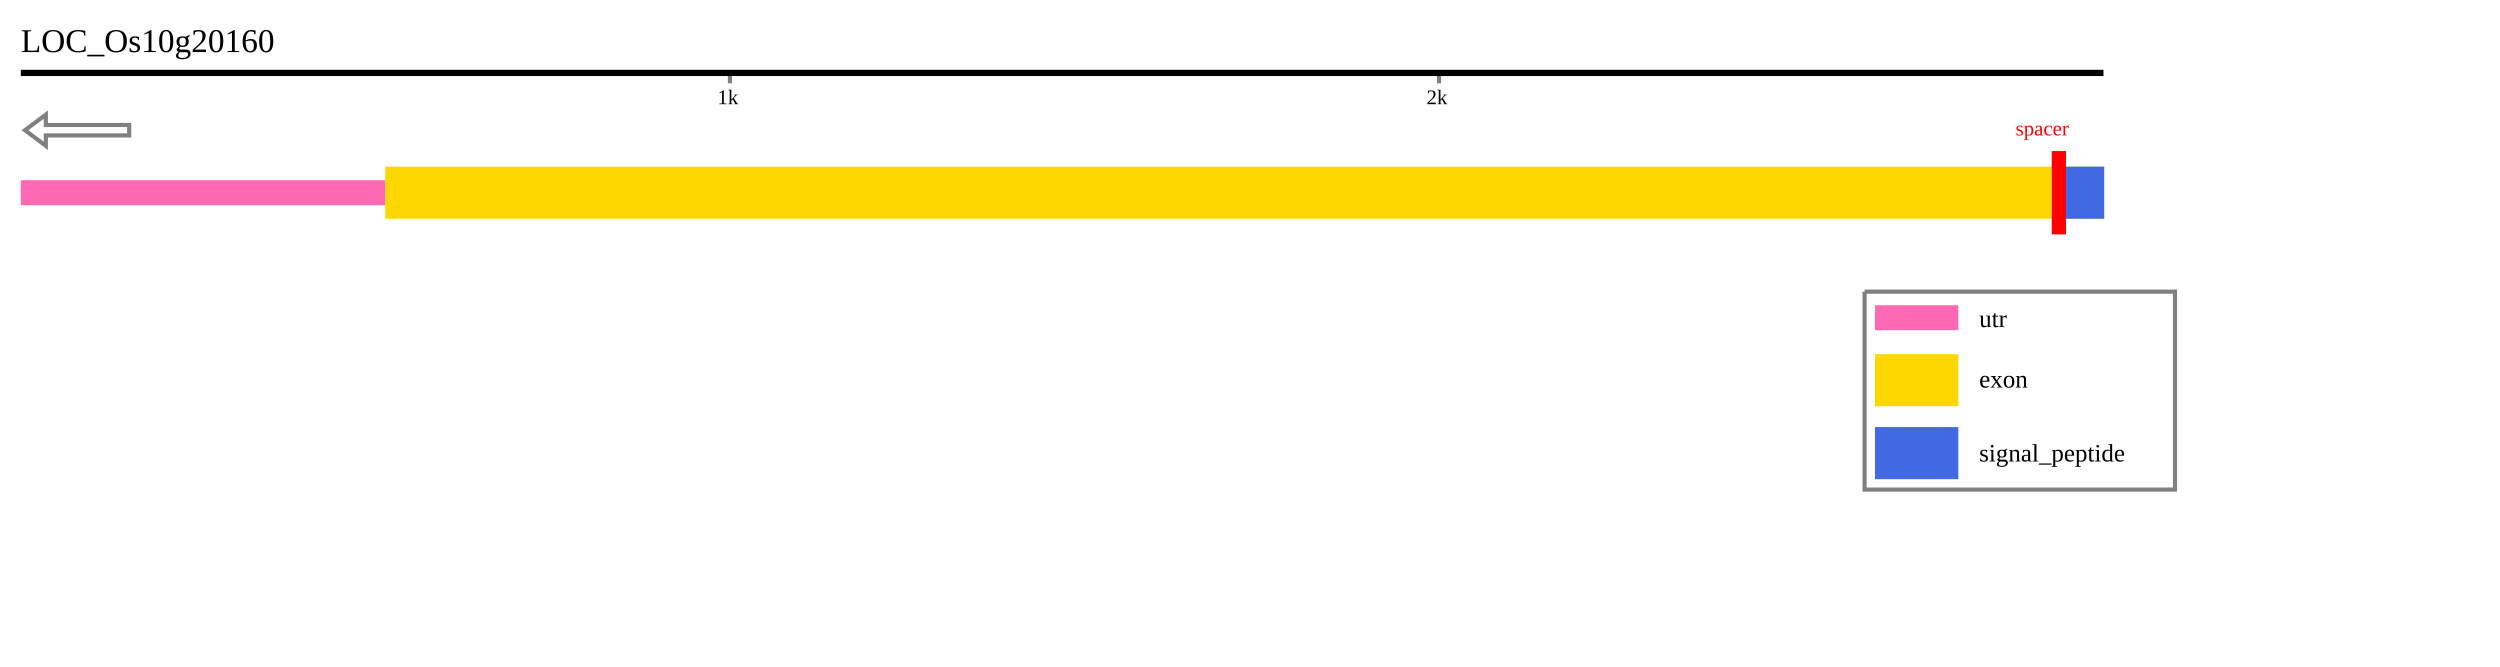
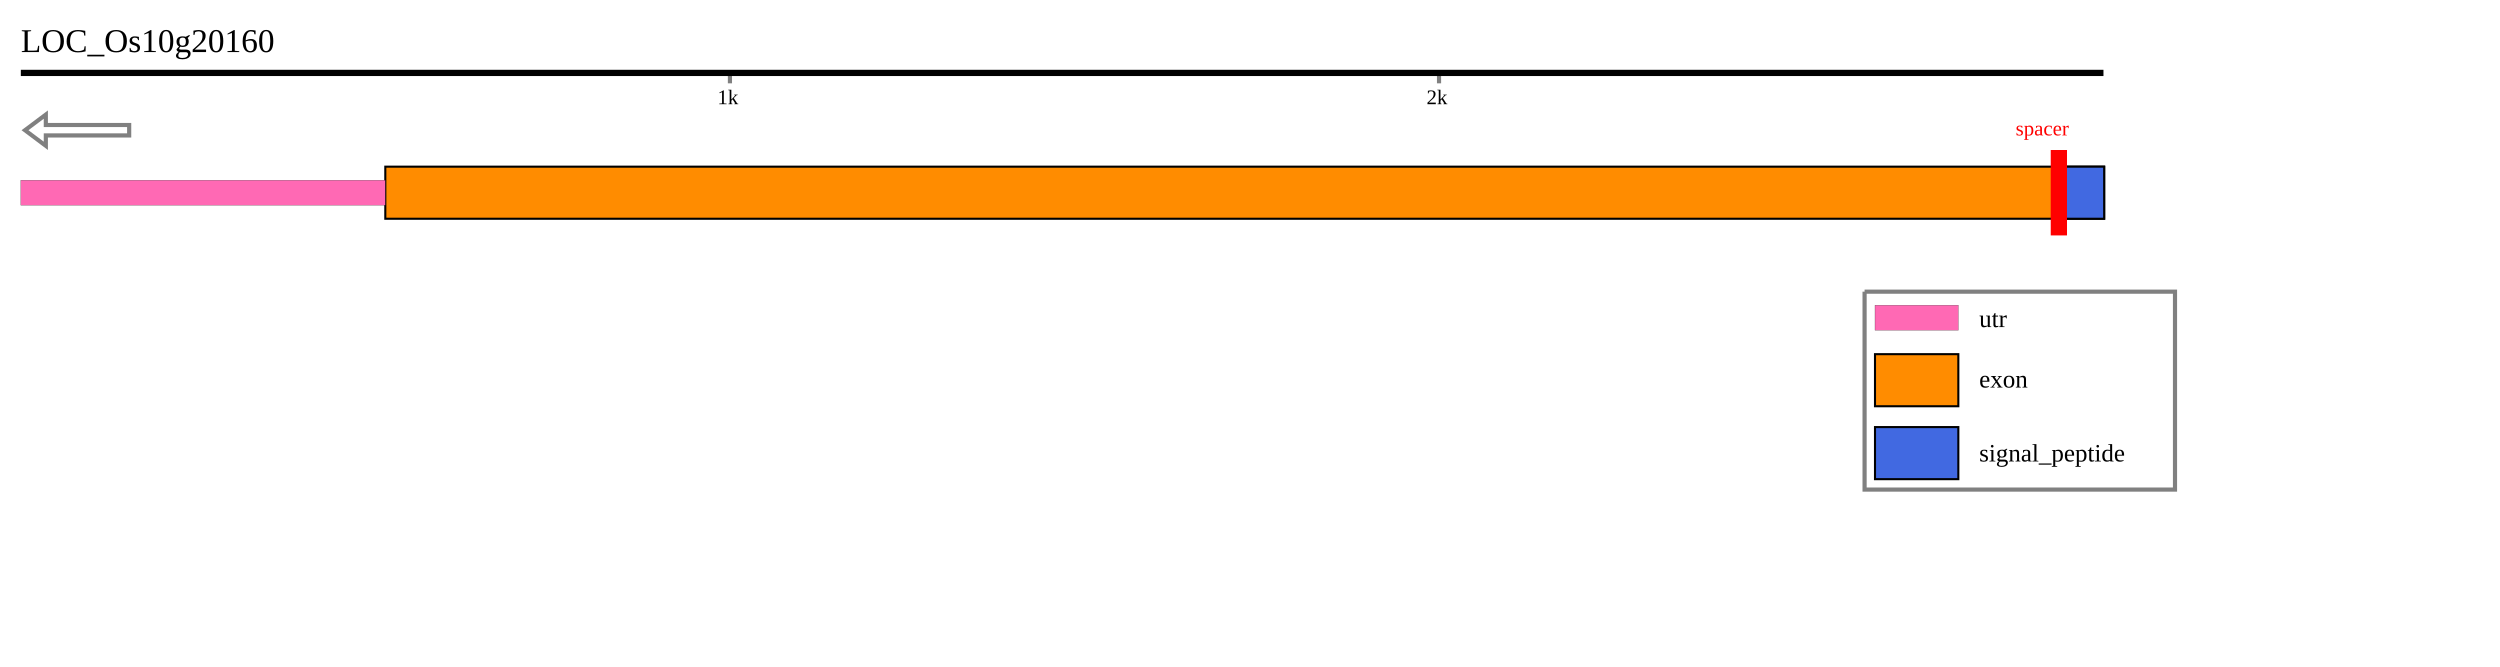
<svg xmlns="http://www.w3.org/2000/svg" baseProfile="full" height="320" version="1.1" width="1200">
  <defs />
  <text fill="black" font-size="16" x="10" y="25">LOC_Os10g20160</text>
  <g fill="none" stroke="gray" stroke-width="2">
    <polyline points="22,60 62,60 62,65 22,65 22,70 12,62.5 22,55 22,61" />
  </g>
  <line stroke="gray" stroke-width="2" x1="350.368" x2="350.368" y1="35" y2="40" />
  <text fill="black" font-size="10" x="344.368" y="50">1k</text>
  <line stroke="gray" stroke-width="2" x1="690.735" x2="690.735" y1="35" y2="40" />
  <text fill="black" font-size="10" x="684.735" y="50">2k</text>
  <line stroke="black" stroke-width="3" x1="10.0" x2="1009.66" y1="35" y2="35" />
-   <rect fill="hotpink" height="12px" stroke="hotpink" stroke-width="0.001" width="40px" x="900" y="146.5" />
+   <rect fill="hotpink" height="12px" stroke="black" stroke-width="0.1" width="40px" x="900" y="146.5" />
  <text fill="black" font-size="12" x="950" y="157">utr</text>
-   <rect fill="gold" height="25px" stroke="gold" stroke-width="0.001" width="825.051px" x="184.949" y="80" />
-   <rect fill="gold" height="25px" stroke="gold" stroke-width="0.001" width="40px" x="900" y="170" />
+   <rect fill="darkorange" height="25px" stroke="black" stroke-width="1" width="825.051px" x="184.949" y="80" />
+   <rect fill="darkorange" height="25px" stroke="black" stroke-width="1" width="40px" x="900" y="170" />
  <text fill="black" font-size="12" x="950" y="186">exon</text>
-   <rect fill="hotpink" height="12px" stroke="hotpink" stroke-width="0.001" width="174.949px" x="10.0" y="86.5" />
-   <rect fill="royalblue" height="25px" stroke="royalblue" stroke-width="0.01" width="20.422px" x="989.578" y="80" />
-   <rect fill="royalblue" height="25px" stroke="royalblue" stroke-width="0.001" width="40px" x="900" y="205" />
+   <rect fill="hotpink" height="12px" stroke="black" stroke-width="0.1" width="174.949px" x="10.0" y="86.5" />
+   <rect fill="royalblue" height="25px" stroke="black" stroke-width="1" width="20.422px" x="989.578" y="80" />
+   <rect fill="royalblue" height="25px" stroke="black" stroke-width="1" width="40px" x="900" y="205" />
  <text fill="black" font-size="12" x="950" y="221.5">signal_peptide</text>
  <g fill="none" stroke="gray" stroke-width="2">
    <polyline points="895,140 1044,140 1044,235 895,235 895,140" />
  </g>
-   <rect fill="red" height="40px" stroke="red" stroke-width="0.001" width="6.807px" x="984.855" y="72.5" />
+   <rect fill="red" height="40px" stroke="red" stroke-width="1" width="6.807px" x="984.855" y="72.5" />
  <text fill="red" font-size="10" x="967.509" y="65">spacer</text>
</svg>
